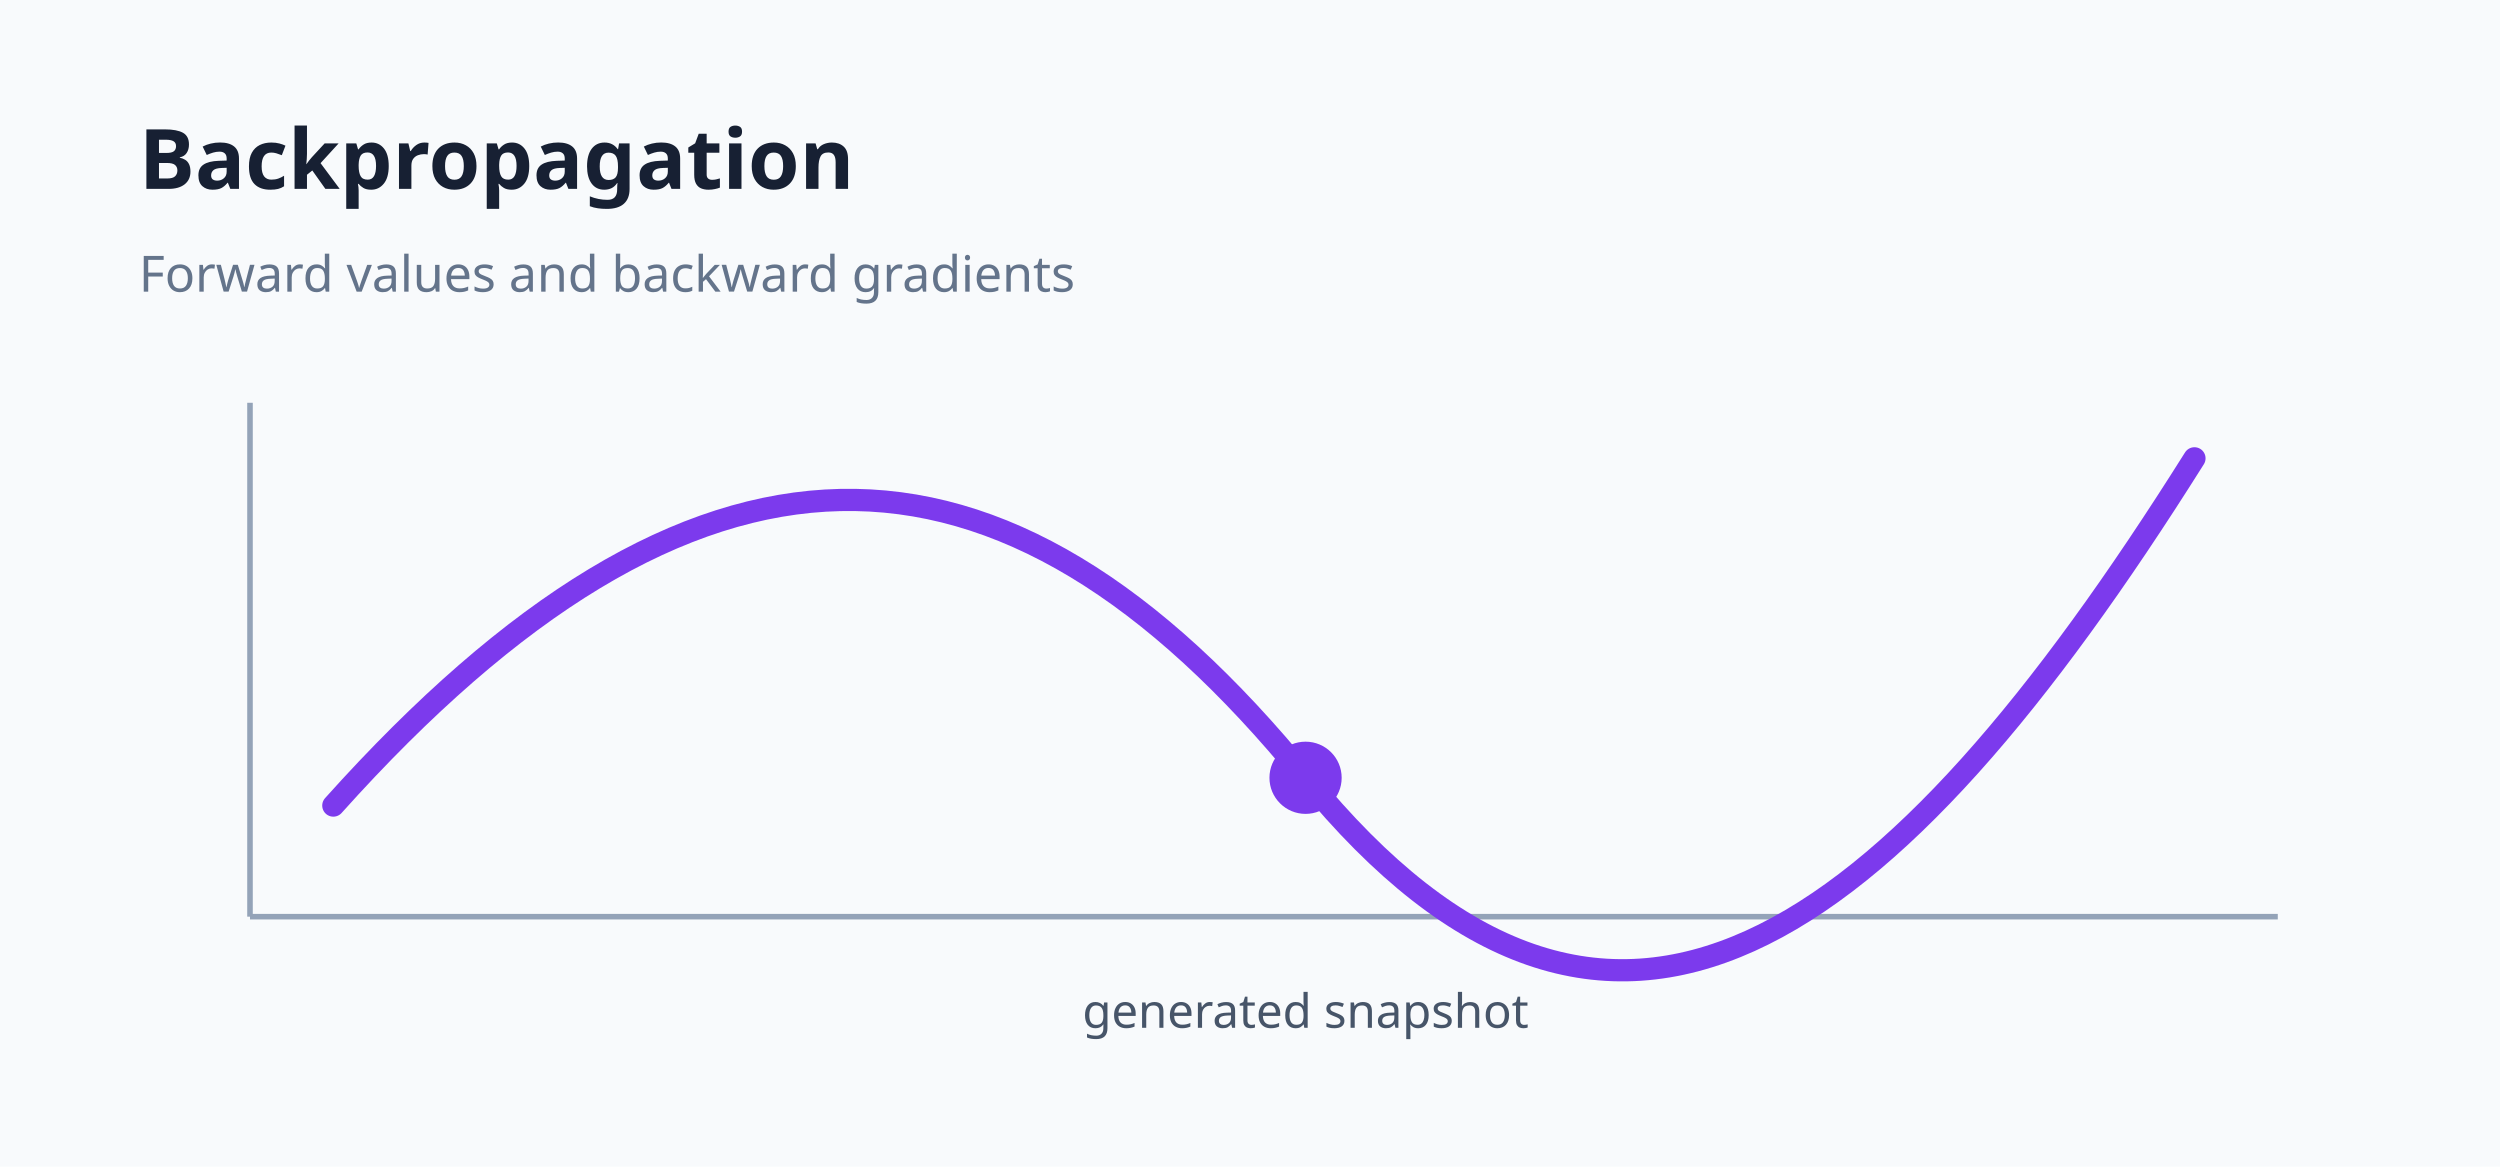
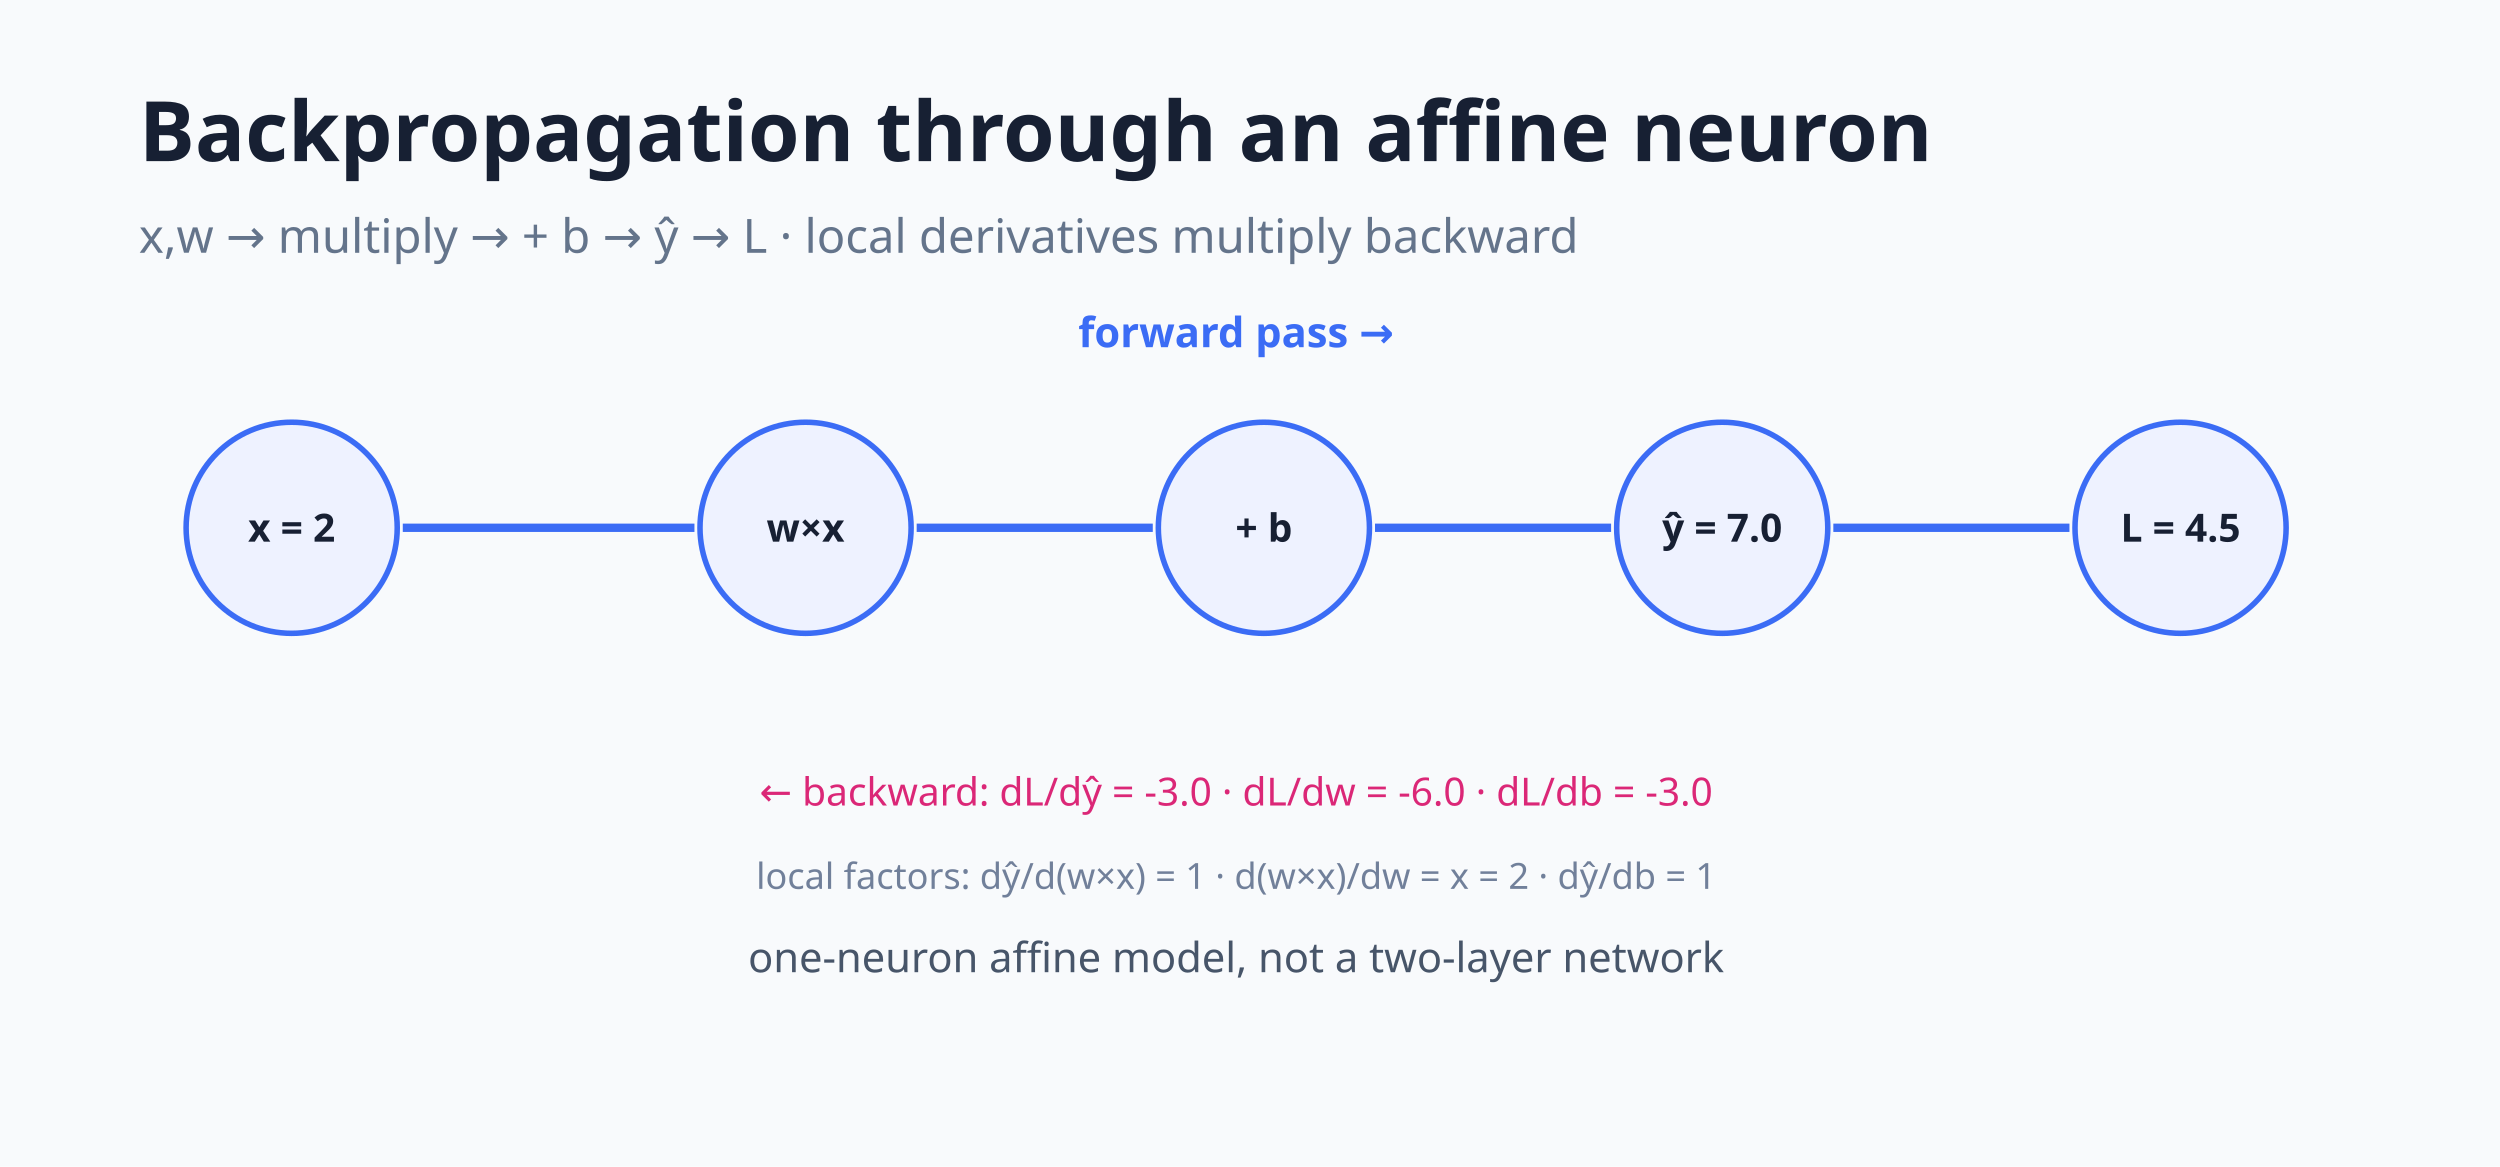
<svg xmlns="http://www.w3.org/2000/svg" width="900" height="420" viewBox="0 0 900 420">
  <rect width="900" height="420" fill="#f8fafc" />
-   <text x="50" y="68" font-family="sans-serif" font-size="30" font-weight="bold" fill="#172033">Backpropagation</text>
-   <text x="50" y="105" font-family="sans-serif" font-size="18" fill="#64748b">Forward values and backward gradients</text>
-   <path d="M90 330 H820 M90 330 V145" stroke="#94a3b8" stroke-width="2" />
-   <path d="M120 290 C250 145 360 145 470 280 S680 340 790 165" fill="none" stroke="#7c3aed" stroke-width="8" stroke-linecap="round" />
-   <circle cx="470" cy="280" r="13" fill="#7c3aed" />
-   <text x="470" y="370" text-anchor="middle" font-family="sans-serif" font-size="17" fill="#475569">generated snapshot</text>
+   <text x="50" y="58" font-family="sans-serif" font-size="30" font-weight="bold" fill="#172033">Backpropagation through an affine neuron</text>
+   <text x="50" y="91" font-family="sans-serif" font-size="17" fill="#64748b">x,w → multiply → + b → ŷ → L · local derivatives multiply backward</text>
+   <circle cx="105" cy="190" r="38" fill="#eef2ff" stroke="#3b6cf5" stroke-width="2" />
+   <text x="105" y="195" text-anchor="middle" font-family="sans-serif" font-size="14" font-weight="bold" fill="#172033">x = 2</text>
+   <circle cx="290" cy="190" r="38" fill="#eef2ff" stroke="#3b6cf5" stroke-width="2" />
+   <text x="290" y="195" text-anchor="middle" font-family="sans-serif" font-size="14" font-weight="bold" fill="#172033">w×x</text>
+   <circle cx="455" cy="190" r="38" fill="#eef2ff" stroke="#3b6cf5" stroke-width="2" />
+   <text x="455" y="195" text-anchor="middle" font-family="sans-serif" font-size="14" font-weight="bold" fill="#172033">+ b</text>
+   <circle cx="620" cy="190" r="38" fill="#eef2ff" stroke="#3b6cf5" stroke-width="2" />
+   <text x="620" y="195" text-anchor="middle" font-family="sans-serif" font-size="14" font-weight="bold" fill="#172033">ŷ = 7.0</text>
+   <circle cx="785" cy="190" r="38" fill="#eef2ff" stroke="#3b6cf5" stroke-width="2" />
+   <text x="785" y="195" text-anchor="middle" font-family="sans-serif" font-size="14" font-weight="bold" fill="#172033">L = 4.5</text>
+   <line x1="145" y1="190" x2="250" y2="190" stroke="#3b6cf5" stroke-width="3" />
+   <line x1="330" y1="190" x2="415" y2="190" stroke="#3b6cf5" stroke-width="3" />
+   <line x1="495" y1="190" x2="580" y2="190" stroke="#3b6cf5" stroke-width="3" />
+   <line x1="660" y1="190" x2="745" y2="190" stroke="#3b6cf5" stroke-width="3" />
+   <text x="445" y="125" text-anchor="middle" font-family="sans-serif" font-size="15" font-weight="bold" fill="#3b6cf5">forward pass →</text>
+   <text x="445" y="290" text-anchor="middle" font-family="sans-serif" font-size="14" fill="#db2777">← backward: dL/dŷ = -3.0 · dL/dw = -6.0 · dL/db = -3.0</text>
+   <text x="445" y="320" text-anchor="middle" font-family="sans-serif" font-size="13" fill="#71809a">local factors: dŷ/d(w×x) = 1 · d(w×x)/dw = x = 2 · dŷ/db = 1</text>
+   <text x="445" y="350" text-anchor="middle" font-family="sans-serif" font-size="15" fill="#475569">one-neuron affine model, not a two-layer network</text>
</svg>
